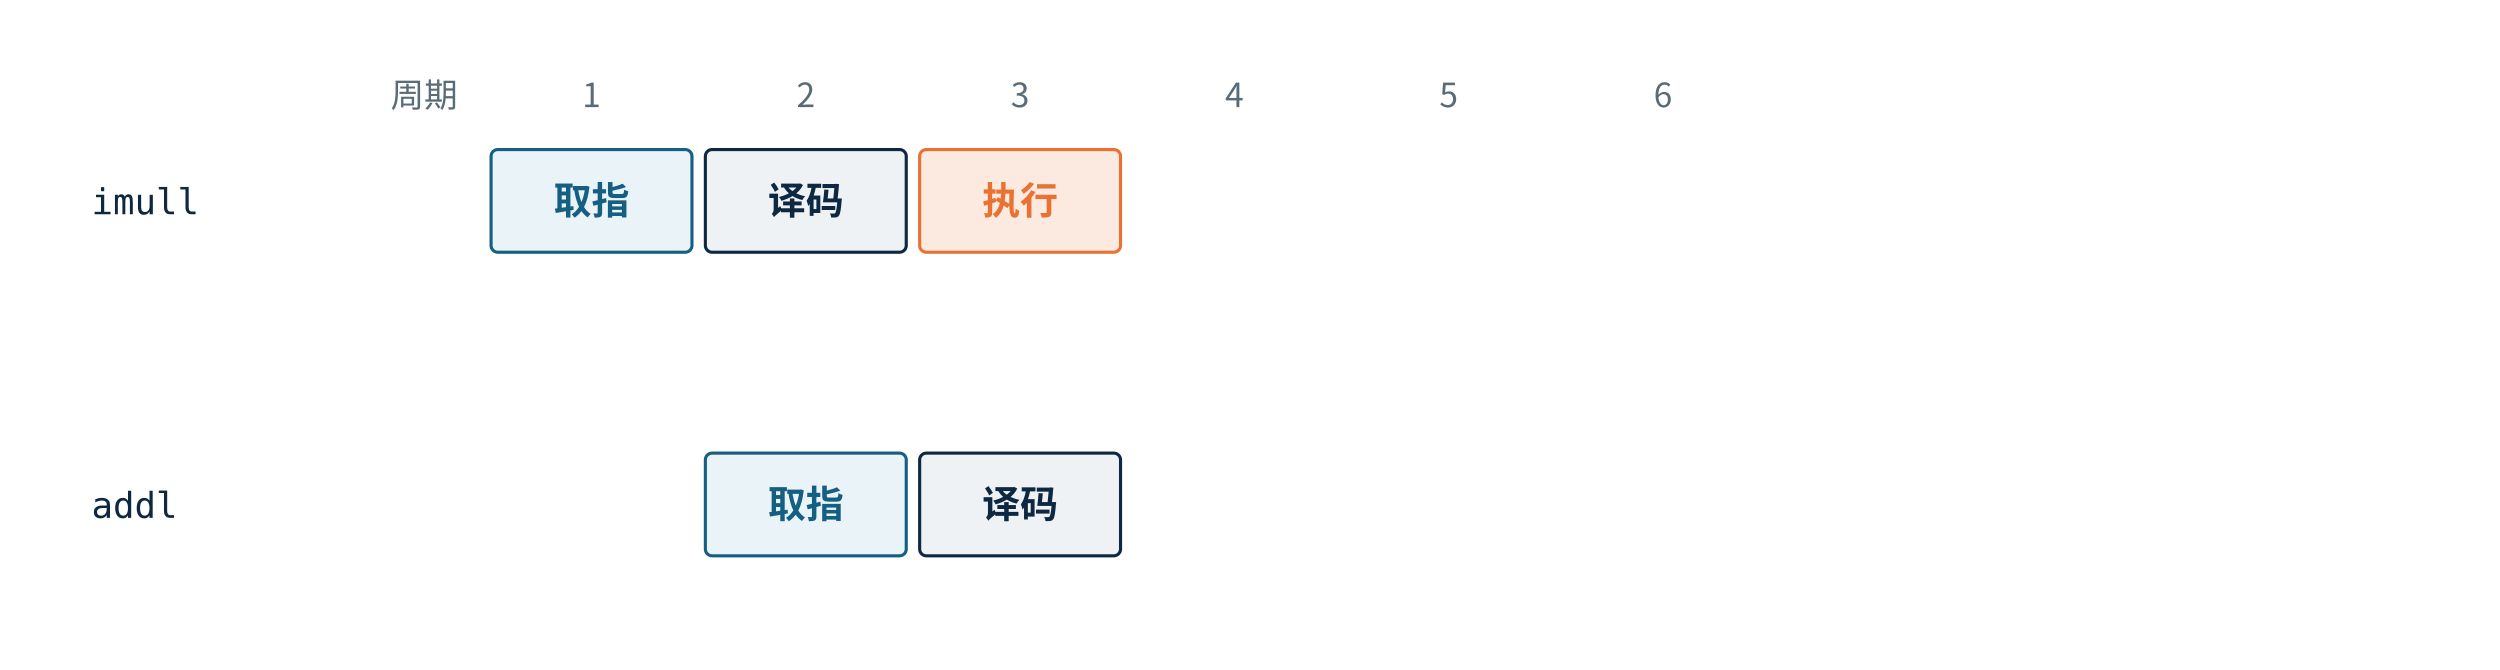
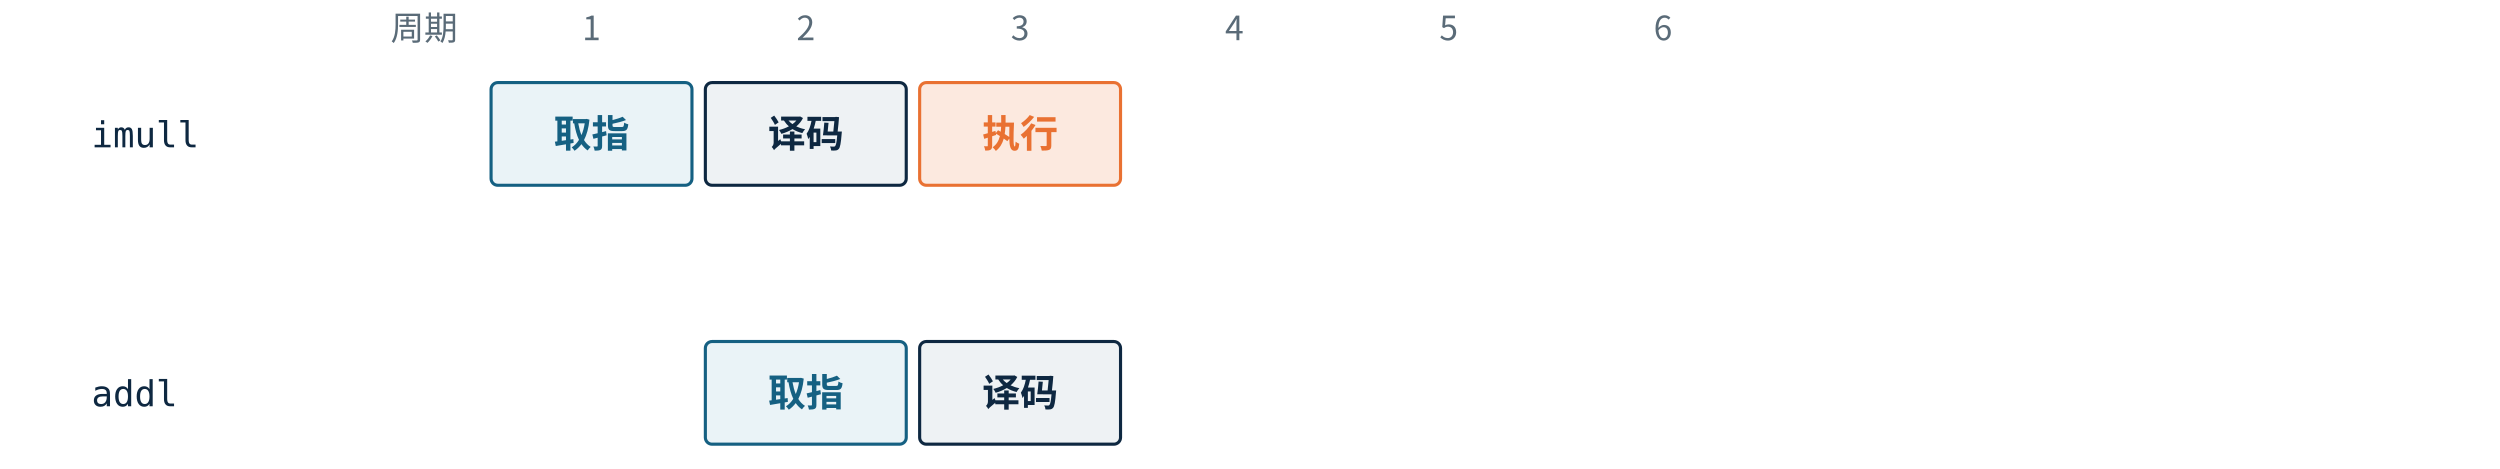
- <svg xmlns="http://www.w3.org/2000/svg" viewBox="-17 0 1120 300" width="1120" height="300">
+ <svg xmlns="http://www.w3.org/2000/svg" viewBox="-17 0 1120 210" width="1120" height="210">
  <defs>
    <marker id="ah-156082" viewBox="0 0 10 10" refX="9" refY="5" markerWidth="7" markerHeight="7" orient="auto-start-reverse">
      <path d="M0,0 L10,5 L0,10 z" fill="#156082" />
    </marker>
    <marker id="ah-e97132" viewBox="0 0 10 10" refX="9" refY="5" markerWidth="7" markerHeight="7" orient="auto-start-reverse">
      <path d="M0,0 L10,5 L0,10 z" fill="#e97132" />
    </marker>
    <marker id="ah-0e2841" viewBox="0 0 10 10" refX="9" refY="5" markerWidth="7" markerHeight="7" orient="auto-start-reverse">
      <path d="M0,0 L10,5 L0,10 z" fill="#0e2841" />
    </marker>
    <marker id="ah-2e7d4f" viewBox="0 0 10 10" refX="9" refY="5" markerWidth="7" markerHeight="7" orient="auto-start-reverse">
      <path d="M0,0 L10,5 L0,10 z" fill="#2e7d4f" />
    </marker>
    <marker id="ah-c0392b" viewBox="0 0 10 10" refX="9" refY="5" markerWidth="7" markerHeight="7" orient="auto-start-reverse">
      <path d="M0,0 L10,5 L0,10 z" fill="#c0392b" />
    </marker>
    <marker id="ah-5a6b78" viewBox="0 0 10 10" refX="9" refY="5" markerWidth="7" markerHeight="7" orient="auto-start-reverse">
      <path d="M0,0 L10,5 L0,10 z" fill="#5a6b78" />
    </marker>
    <marker id="ah-9fb5c3" viewBox="0 0 10 10" refX="9" refY="5" markerWidth="7" markerHeight="7" orient="auto-start-reverse">
      <path d="M0,0 L10,5 L0,10 z" fill="#9fb5c3" />
    </marker>
  </defs>
-   <text x="188.0" y="48.0" font-family="PingFang SC, Noto Sans CJK SC, Source Han Sans SC, sans-serif" font-size="15" font-weight="normal" fill="#5a6b78" text-anchor="end">周期</text>
-   <text x="248.0" y="48.0" font-family="PingFang SC, Noto Sans CJK SC, Source Han Sans SC, sans-serif" font-size="15" font-weight="normal" fill="#5a6b78" text-anchor="middle">1</text>
-   <text x="344.0" y="48.0" font-family="PingFang SC, Noto Sans CJK SC, Source Han Sans SC, sans-serif" font-size="15" font-weight="normal" fill="#5a6b78" text-anchor="middle">2</text>
-   <text x="440.0" y="48.0" font-family="PingFang SC, Noto Sans CJK SC, Source Han Sans SC, sans-serif" font-size="15" font-weight="normal" fill="#5a6b78" text-anchor="middle">3</text>
-   <text x="536.0" y="48.0" font-family="PingFang SC, Noto Sans CJK SC, Source Han Sans SC, sans-serif" font-size="15" font-weight="normal" fill="#5a6b78" text-anchor="middle">4</text>
-   <text x="632.0" y="48.0" font-family="PingFang SC, Noto Sans CJK SC, Source Han Sans SC, sans-serif" font-size="15" font-weight="normal" fill="#5a6b78" text-anchor="middle">5</text>
-   <text x="728.0" y="48.0" font-family="PingFang SC, Noto Sans CJK SC, Source Han Sans SC, sans-serif" font-size="15" font-weight="normal" fill="#5a6b78" text-anchor="middle">6</text>
-   <text x="24.0" y="96.0" font-family="SFMono-Regular, Menlo, DejaVu Sans Mono, Consolas, monospace" font-size="16" font-weight="normal" fill="#0e2841" text-anchor="start">imull</text>
-   <rect x="203.0" y="67.0" width="90.0" height="46.0" rx="3" fill="#eaf3f7" stroke="#156082" stroke-width="1.4" />
-   <text x="248.0" y="96.0" font-family="PingFang SC, Noto Sans CJK SC, Source Han Sans SC, sans-serif" font-size="17" font-weight="bold" fill="#156082" text-anchor="middle">取指</text>
-   <rect x="299.0" y="67.0" width="90.0" height="46.0" rx="3" fill="#eef2f4" stroke="#0e2841" stroke-width="1.4" />
-   <text x="344.0" y="96.0" font-family="PingFang SC, Noto Sans CJK SC, Source Han Sans SC, sans-serif" font-size="17" font-weight="bold" fill="#0e2841" text-anchor="middle">译码</text>
-   <rect x="395.0" y="67.0" width="90.0" height="46.0" rx="3" fill="#fce9df" stroke="#e97132" stroke-width="1.4" />
-   <text x="440.0" y="96.0" font-family="PingFang SC, Noto Sans CJK SC, Source Han Sans SC, sans-serif" font-size="17" font-weight="bold" fill="#e97132" text-anchor="middle">执行</text>
-   <text x="24.0" y="232.0" font-family="SFMono-Regular, Menlo, DejaVu Sans Mono, Consolas, monospace" font-size="16" font-weight="normal" fill="#0e2841" text-anchor="start">addl</text>
-   <rect x="299.0" y="203.0" width="90.0" height="46.0" rx="3" fill="#eaf3f7" stroke="#156082" stroke-width="1.4" />
-   <text x="344.0" y="232.0" font-family="PingFang SC, Noto Sans CJK SC, Source Han Sans SC, sans-serif" font-size="17" font-weight="bold" fill="#156082" text-anchor="middle">取指</text>
-   <rect x="395.0" y="203.0" width="90.0" height="46.0" rx="3" fill="#eef2f4" stroke="#0e2841" stroke-width="1.4" />
-   <text x="440.0" y="232.0" font-family="PingFang SC, Noto Sans CJK SC, Source Han Sans SC, sans-serif" font-size="17" font-weight="bold" fill="#0e2841" text-anchor="middle">译码</text>
+   <text x="188.0" y="18.0" font-family="PingFang SC, Noto Sans CJK SC, Source Han Sans SC, sans-serif" font-size="15" font-weight="normal" fill="#5a6b78" text-anchor="end">周期</text>
+   <text x="248.0" y="18.0" font-family="PingFang SC, Noto Sans CJK SC, Source Han Sans SC, sans-serif" font-size="15" font-weight="normal" fill="#5a6b78" text-anchor="middle">1</text>
+   <text x="344.0" y="18.0" font-family="PingFang SC, Noto Sans CJK SC, Source Han Sans SC, sans-serif" font-size="15" font-weight="normal" fill="#5a6b78" text-anchor="middle">2</text>
+   <text x="440.0" y="18.0" font-family="PingFang SC, Noto Sans CJK SC, Source Han Sans SC, sans-serif" font-size="15" font-weight="normal" fill="#5a6b78" text-anchor="middle">3</text>
+   <text x="536.0" y="18.0" font-family="PingFang SC, Noto Sans CJK SC, Source Han Sans SC, sans-serif" font-size="15" font-weight="normal" fill="#5a6b78" text-anchor="middle">4</text>
+   <text x="632.0" y="18.0" font-family="PingFang SC, Noto Sans CJK SC, Source Han Sans SC, sans-serif" font-size="15" font-weight="normal" fill="#5a6b78" text-anchor="middle">5</text>
+   <text x="728.0" y="18.0" font-family="PingFang SC, Noto Sans CJK SC, Source Han Sans SC, sans-serif" font-size="15" font-weight="normal" fill="#5a6b78" text-anchor="middle">6</text>
+   <text x="24.0" y="66.0" font-family="SFMono-Regular, Menlo, DejaVu Sans Mono, Consolas, monospace" font-size="16" font-weight="normal" fill="#0e2841" text-anchor="start">imull</text>
+   <rect x="203.0" y="37.0" width="90.0" height="46.0" rx="3" fill="#eaf3f7" stroke="#156082" stroke-width="1.4" />
+   <text x="248.0" y="66.0" font-family="PingFang SC, Noto Sans CJK SC, Source Han Sans SC, sans-serif" font-size="17" font-weight="bold" fill="#156082" text-anchor="middle">取指</text>
+   <rect x="299.0" y="37.0" width="90.0" height="46.0" rx="3" fill="#eef2f4" stroke="#0e2841" stroke-width="1.4" />
+   <text x="344.0" y="66.0" font-family="PingFang SC, Noto Sans CJK SC, Source Han Sans SC, sans-serif" font-size="17" font-weight="bold" fill="#0e2841" text-anchor="middle">译码</text>
+   <rect x="395.0" y="37.0" width="90.0" height="46.0" rx="3" fill="#fce9df" stroke="#e97132" stroke-width="1.4" />
+   <text x="440.0" y="66.0" font-family="PingFang SC, Noto Sans CJK SC, Source Han Sans SC, sans-serif" font-size="17" font-weight="bold" fill="#e97132" text-anchor="middle">执行</text>
+   <text x="24.0" y="182.0" font-family="SFMono-Regular, Menlo, DejaVu Sans Mono, Consolas, monospace" font-size="16" font-weight="normal" fill="#0e2841" text-anchor="start">addl</text>
+   <rect x="299.0" y="153.0" width="90.0" height="46.0" rx="3" fill="#eaf3f7" stroke="#156082" stroke-width="1.4" />
+   <text x="344.0" y="182.0" font-family="PingFang SC, Noto Sans CJK SC, Source Han Sans SC, sans-serif" font-size="17" font-weight="bold" fill="#156082" text-anchor="middle">取指</text>
+   <rect x="395.0" y="153.0" width="90.0" height="46.0" rx="3" fill="#eef2f4" stroke="#0e2841" stroke-width="1.4" />
+   <text x="440.0" y="182.0" font-family="PingFang SC, Noto Sans CJK SC, Source Han Sans SC, sans-serif" font-size="17" font-weight="bold" fill="#0e2841" text-anchor="middle">译码</text>
</svg>
